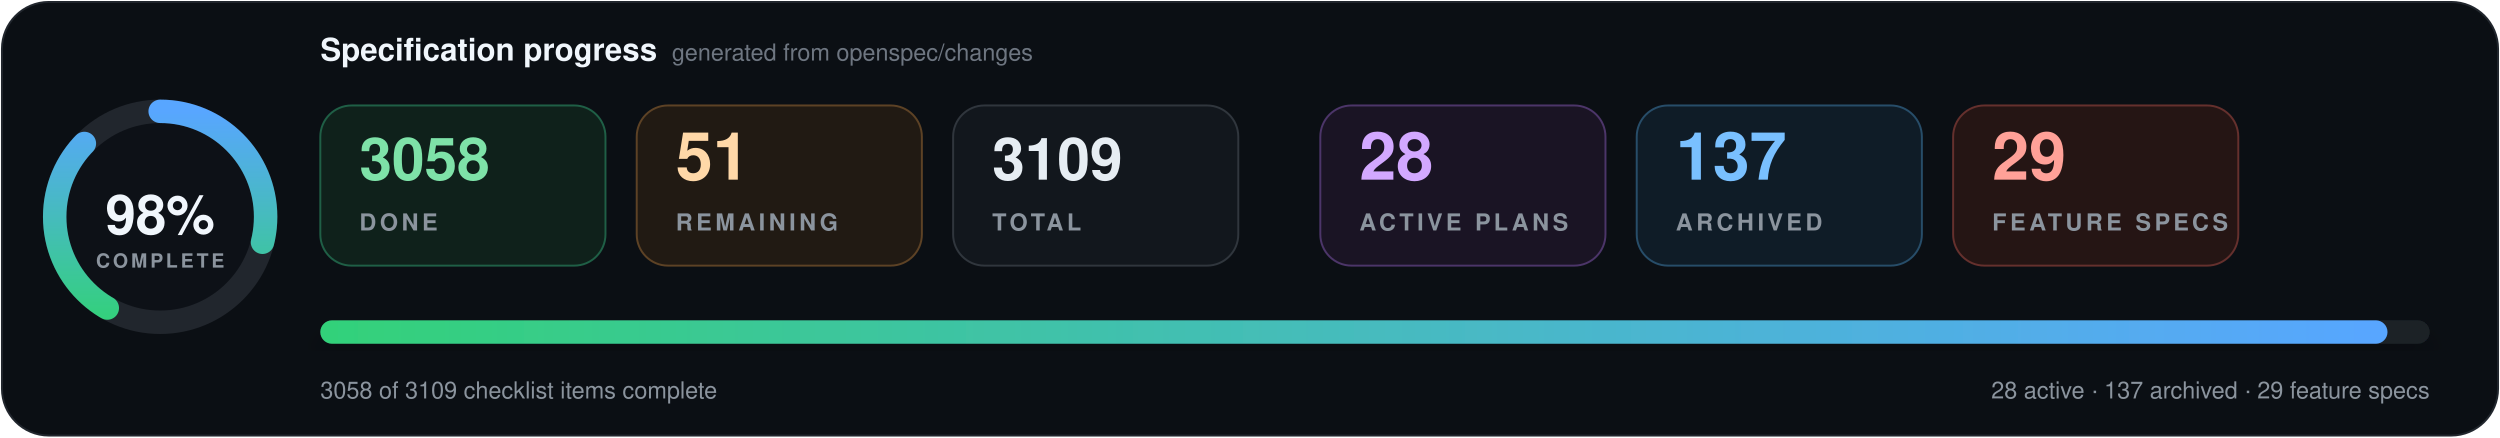
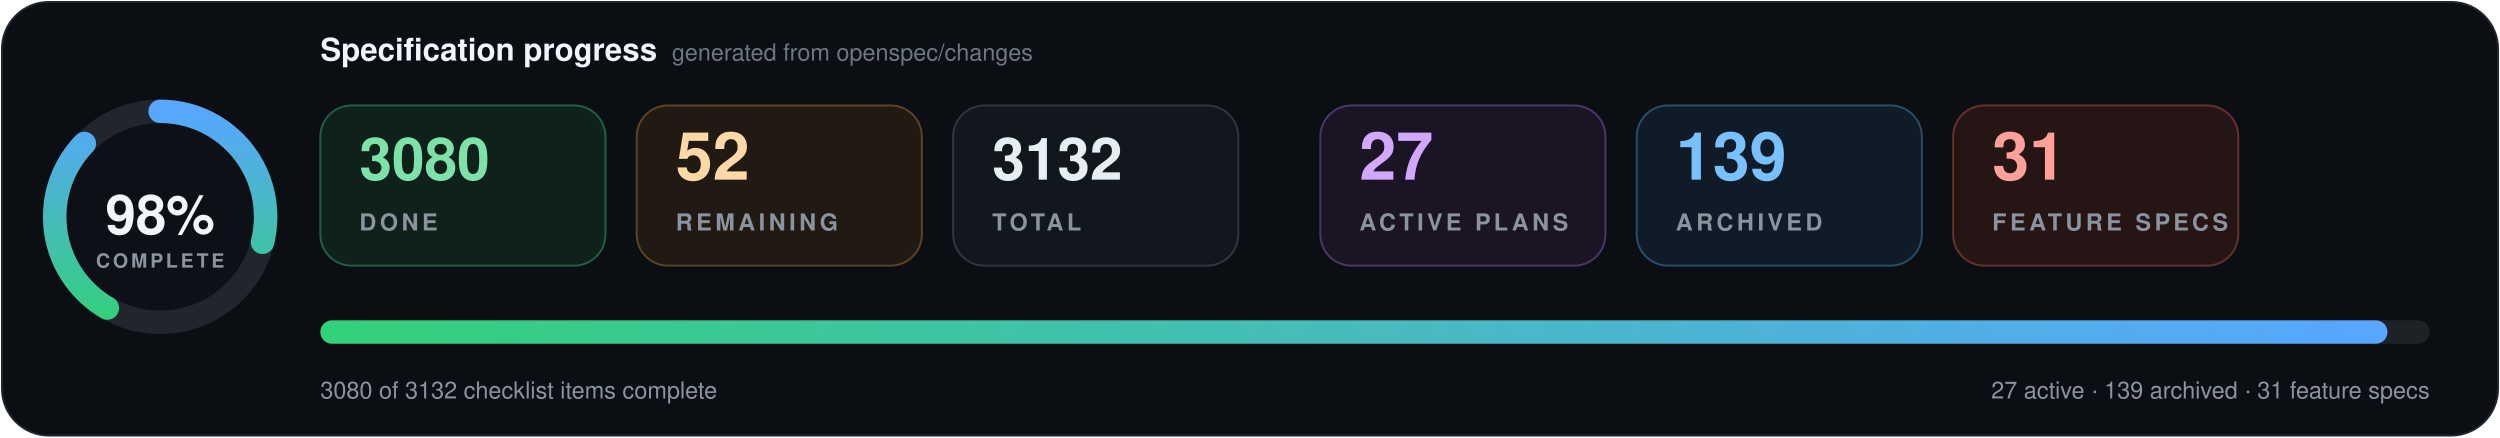
- <svg xmlns="http://www.w3.org/2000/svg" data-cache-version="1790514244" width="1280" height="224" viewBox="0 0 1280 224" role="img" aria-labelledby="title description" font-family="system-ui, -apple-system, BlinkMacSystemFont, 'Segoe UI', Helvetica, Arial, sans-serif" font-variant-numeric="tabular-nums">
+ <svg xmlns="http://www.w3.org/2000/svg" data-cache-version="1790525169" width="1280" height="224" viewBox="0 0 1280 224" role="img" aria-labelledby="title description" font-family="system-ui, -apple-system, BlinkMacSystemFont, 'Segoe UI', Helvetica, Arial, sans-serif" font-variant-numeric="tabular-nums">
  <defs>
    <linearGradient id="progress" x1="0" x2="1">
      <stop offset="0" stop-color="#33d17a" />
      <stop offset="1" stop-color="#58a6ff" />
    </linearGradient>
    <filter id="shadow" x="-10%" y="-20%" width="120%" height="150%">
      <feDropShadow dx="0" dy="7" stdDeviation="9" flood-color="#000" flood-opacity=".28" />
    </filter>
  </defs>
  <rect x="1" y="1" width="1278" height="222" rx="24" fill="#0b0f14" stroke="#21262d" />
  <g transform="translate(82 111)">
    <circle r="54" fill="#0d1117" stroke="#21262d" stroke-width="12" />
    <circle r="54" fill="none" stroke="url(#progress)" stroke-width="12" stroke-linecap="round" pathLength="100" stroke-dasharray="98 100" transform="rotate(-90)" />
    <text y="-1" text-anchor="middle" dominant-baseline="middle" fill="#f0f6fc" font-size="28" font-weight="800">98%</text>
    <text y="26" text-anchor="middle" fill="#8b949e" font-size="10" font-weight="700" letter-spacing="1.5">COMPLETE</text>
  </g>
  <text x="164" y="31" fill="#f0f6fc" font-size="16" font-weight="750">Specification progress</text>
  <text x="344" y="31" fill="#6e7681" font-size="12">generated from openspec/changes</text>
  <g transform="translate(164 54)">
    <rect width="146" height="82" rx="16" fill="#0f211b" stroke="#1f5f46" />
-     <text x="20" y="38" fill="#7ee2a8" font-size="30" font-weight="750">3058</text>
+     <text x="20" y="38" fill="#7ee2a8" font-size="30" font-weight="750">3080</text>
    <text x="20" y="64" fill="#8b949e" font-size="12" font-weight="700" letter-spacing="1.8">DONE</text>
  </g>
  <g transform="translate(326 54)">
    <rect width="146" height="82" rx="16" fill="#211a13" stroke="#5d4225" />
-     <text x="20" y="38" fill="#ffd8a8" font-size="34" font-weight="750">51</text>
+     <text x="20" y="38" fill="#ffd8a8" font-size="34" font-weight="750">52</text>
    <text x="20" y="64" fill="#8b949e" font-size="12" font-weight="700" letter-spacing="1.8">REMAINING</text>
  </g>
  <g transform="translate(488 54)">
    <rect width="146" height="82" rx="16" fill="#12171d" stroke="#30363d" />
-     <text x="20" y="38" fill="#e6edf3" font-size="30" font-weight="750">3109</text>
+     <text x="20" y="38" fill="#e6edf3" font-size="30" font-weight="750">3132</text>
    <text x="20" y="64" fill="#8b949e" font-size="12" font-weight="700" letter-spacing="1.8">TOTAL</text>
  </g>
  <g transform="translate(676 54)">
    <rect width="146" height="82" rx="16" fill="#1a1424" stroke="#4c3569" />
-     <text x="20" y="38" fill="#d2a8ff" font-size="34" font-weight="750">28</text>
+     <text x="20" y="38" fill="#d2a8ff" font-size="34" font-weight="750">27</text>
    <text x="20" y="64" fill="#8b949e" font-size="12" font-weight="700" letter-spacing="1.8">ACTIVE PLANS</text>
  </g>
  <g transform="translate(838 54)">
    <rect width="146" height="82" rx="16" fill="#0f1c27" stroke="#274d69" />
-     <text x="20" y="38" fill="#79c0ff" font-size="34" font-weight="750">137</text>
+     <text x="20" y="38" fill="#79c0ff" font-size="34" font-weight="750">139</text>
    <text x="20" y="64" fill="#8b949e" font-size="12" font-weight="700" letter-spacing="1.8">ARCHIVED</text>
  </g>
  <g transform="translate(1000 54)">
    <rect width="146" height="82" rx="16" fill="#251514" stroke="#65302d" />
-     <text x="20" y="38" fill="#ffa198" font-size="34" font-weight="750">29</text>
+     <text x="20" y="38" fill="#ffa198" font-size="34" font-weight="750">31</text>
    <text x="20" y="64" fill="#8b949e" font-size="12" font-weight="700" letter-spacing="1.8">FEATURE SPECS</text>
  </g>
  <g filter="url(#shadow)">
    <rect x="164" y="164" width="1080" height="12" rx="6" fill="#1b2128" />
    <rect x="164" y="164" width="1058.4" height="12" rx="6" fill="url(#progress)" />
  </g>
-   <text x="164" y="204" fill="#8b949e" font-size="12">3058 of 3109 checklist items complete</text>
-   <text x="1244" y="204" text-anchor="end" fill="#8b949e" font-size="12">28 active · 137 archived · 29 feature specs</text>
+   <text x="164" y="204" fill="#8b949e" font-size="12">3080 of 3132 checklist items complete</text>
+   <text x="1244" y="204" text-anchor="end" fill="#8b949e" font-size="12">27 active · 139 archived · 31 feature specs</text>
</svg>
